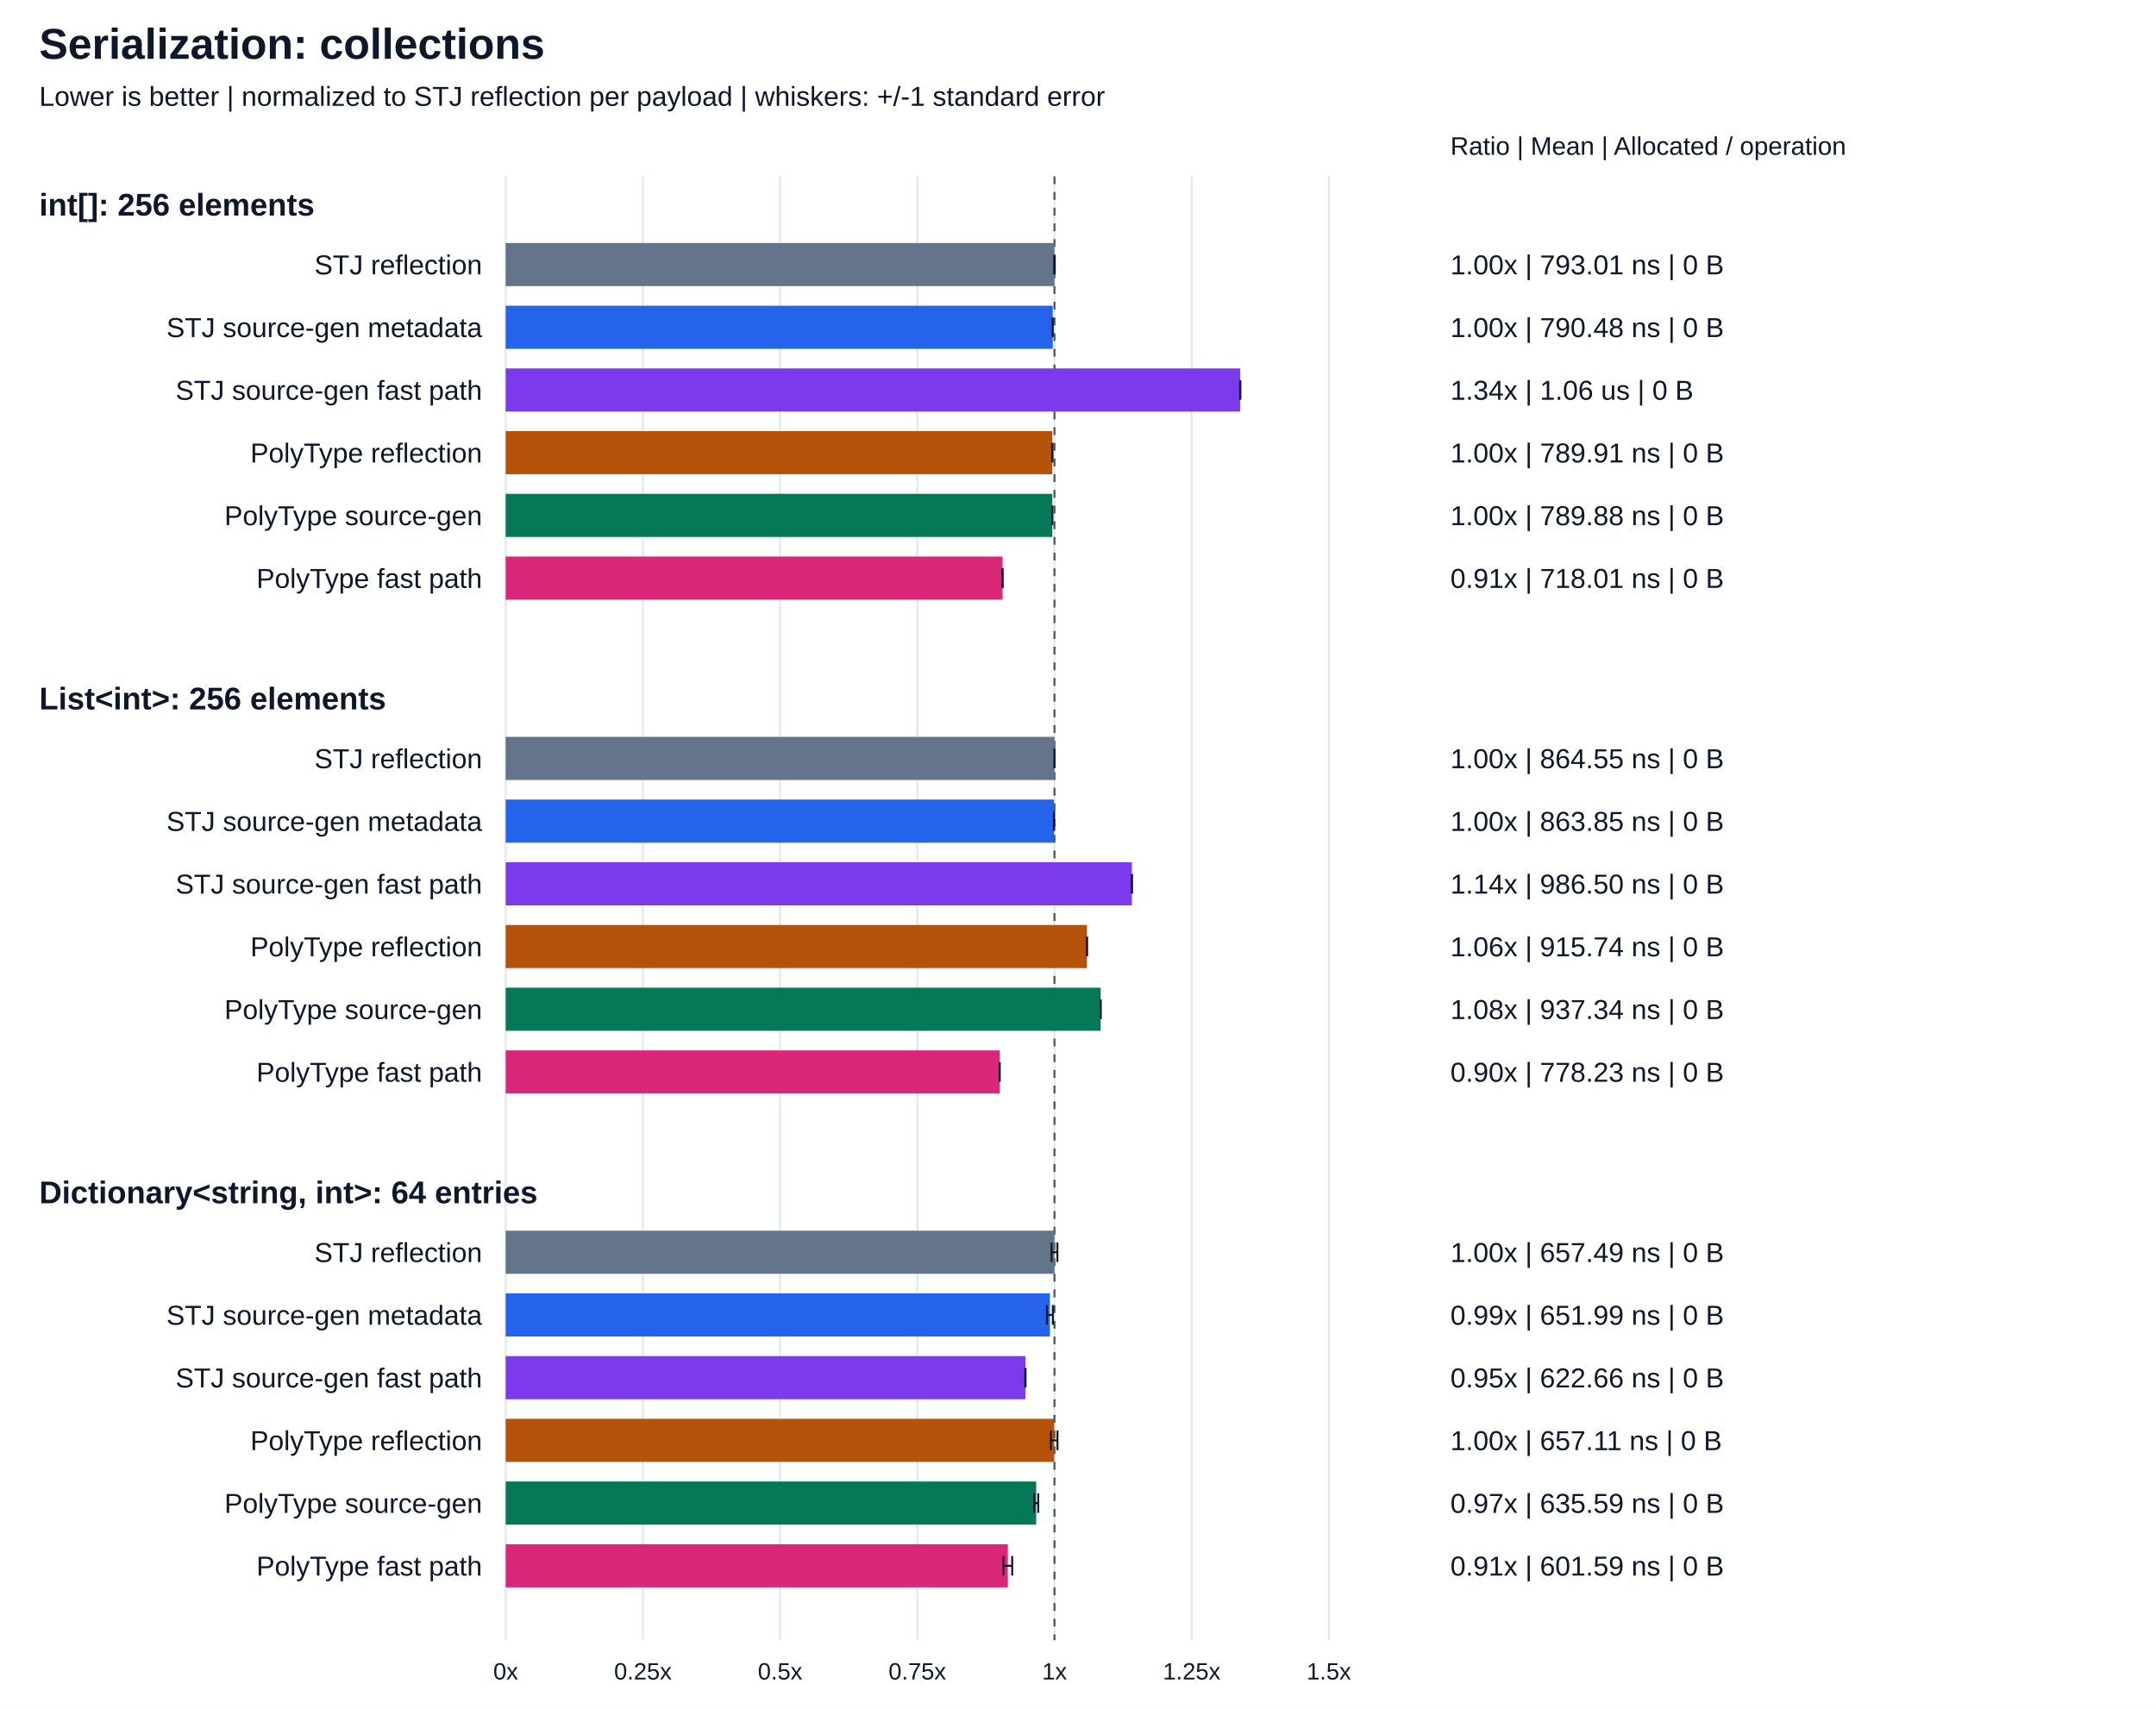
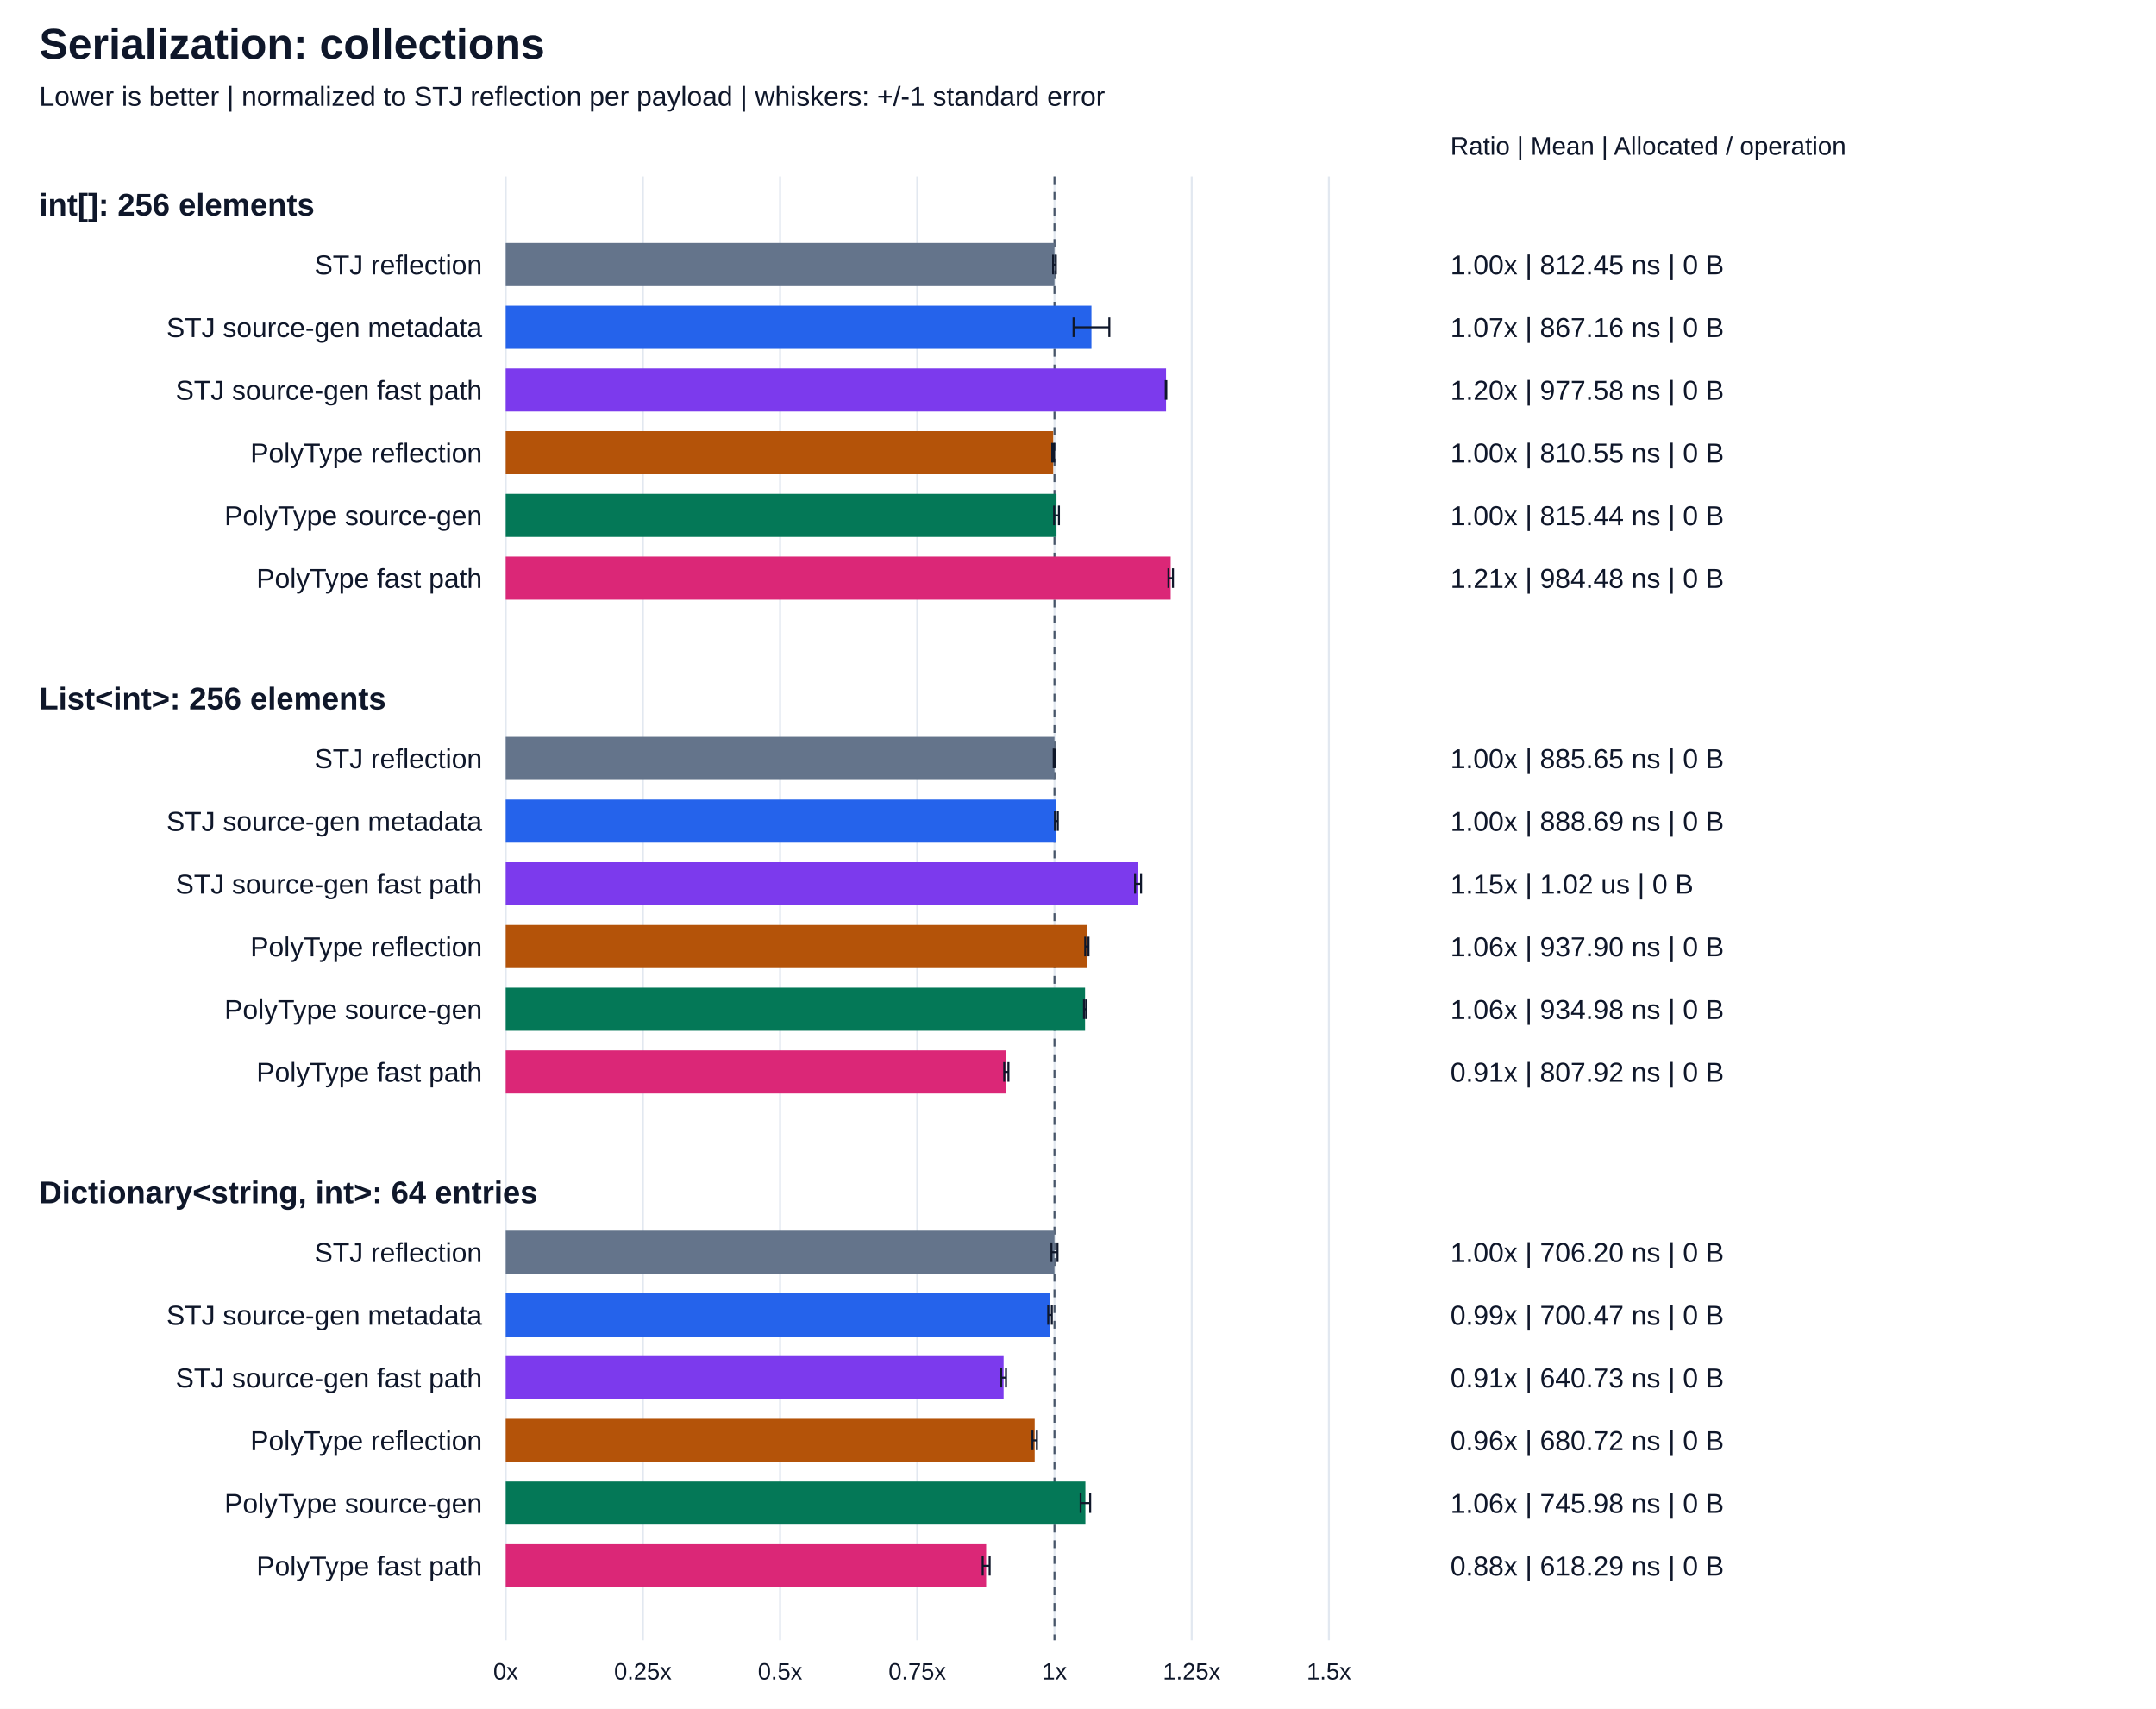
<svg xmlns="http://www.w3.org/2000/svg" width="1100" height="872" viewBox="0 0 1100 872" role="img" aria-labelledby="title desc">
  <rect width="100%" height="100%" fill="#ffffff" />
  <g font-family="Arial, sans-serif" font-size="14" fill="#0f172a">
    <text x="20" y="30" font-size="22" font-weight="bold">Serialization: collections</text>
    <text x="20" y="54">Lower is better | normalized to STJ reflection per payload | whiskers: +/-1 standard error</text>
    <text x="740" y="79" font-size="13">Ratio | Mean | Allocated / operation</text>
    <line x1="258.00" y1="90" x2="258.00" y2="837" stroke="#e2e8f0" />
    <text x="258.00" y="857" text-anchor="middle" font-size="12">0x</text>
    <line x1="328.00" y1="90" x2="328.00" y2="837" stroke="#e2e8f0" />
    <text x="328.00" y="857" text-anchor="middle" font-size="12">0.25x</text>
    <line x1="398.00" y1="90" x2="398.00" y2="837" stroke="#e2e8f0" />
    <text x="398.00" y="857" text-anchor="middle" font-size="12">0.5x</text>
    <line x1="468.00" y1="90" x2="468.00" y2="837" stroke="#e2e8f0" />
    <text x="468.00" y="857" text-anchor="middle" font-size="12">0.75x</text>
    <line x1="538.00" y1="90" x2="538.00" y2="837" stroke="#e2e8f0" />
    <text x="538.00" y="857" text-anchor="middle" font-size="12">1x</text>
    <line x1="608.00" y1="90" x2="608.00" y2="837" stroke="#e2e8f0" />
    <text x="608.00" y="857" text-anchor="middle" font-size="12">1.25x</text>
    <line x1="678.00" y1="90" x2="678.00" y2="837" stroke="#e2e8f0" />
    <text x="678.00" y="857" text-anchor="middle" font-size="12">1.5x</text>
    <line x1="538.00" y1="90" x2="538.00" y2="837" stroke="#475569" stroke-dasharray="4 4" />
    <text x="20" y="110" font-weight="bold" font-size="16">int[]: 256 elements</text>
    <text x="246" y="140" text-anchor="end">STJ reflection</text>
    <rect x="258" y="124" width="280.00" height="22" fill="#64748b" />
-     <path d="M 537.86 135 H 538.14 M 537.86 130 V 140 M 538.14 130 V 140" stroke="#0f172a" fill="none" />
-     <text x="740" y="140">1.00x | 793.01 ns | 0 B</text>
+     <path d="M 537.30 135 H 538.70 M 537.30 130 V 140 M 538.70 130 V 140" stroke="#0f172a" fill="none" />
+     <text x="740" y="140">1.00x | 812.45 ns | 0 B</text>
    <text x="246" y="172" text-anchor="end">STJ source-gen metadata</text>
-     <rect x="258" y="156" width="279.11" height="22" fill="#2563eb" />
-     <path d="M 537.08 167 H 537.13 M 537.08 162 V 172 M 537.13 162 V 172" stroke="#0f172a" fill="none" />
-     <text x="740" y="172">1.00x | 790.48 ns | 0 B</text>
+     <rect x="258" y="156" width="298.86" height="22" fill="#2563eb" />
+     <path d="M 547.73 167 H 565.98 M 547.73 162 V 172 M 565.98 162 V 172" stroke="#0f172a" fill="none" />
+     <text x="740" y="172">1.07x | 867.16 ns | 0 B</text>
    <text x="246" y="204" text-anchor="end">STJ source-gen fast path</text>
-     <rect x="258" y="188" width="374.78" height="22" fill="#7c3aed" />
-     <path d="M 632.73 199 H 632.84 M 632.73 194 V 204 M 632.84 194 V 204" stroke="#0f172a" fill="none" />
-     <text x="740" y="204">1.34x | 1.06 us | 0 B</text>
+     <rect x="258" y="188" width="336.91" height="22" fill="#7c3aed" />
+     <path d="M 594.77 199 H 595.05 M 594.77 194 V 204 M 595.05 194 V 204" stroke="#0f172a" fill="none" />
+     <text x="740" y="204">1.20x | 977.58 ns | 0 B</text>
    <text x="246" y="236" text-anchor="end">PolyType reflection</text>
-     <rect x="258" y="220" width="278.91" height="22" fill="#b45309" />
-     <path d="M 536.83 231 H 536.99 M 536.83 226 V 236 M 536.99 226 V 236" stroke="#0f172a" fill="none" />
-     <text x="740" y="236">1.00x | 789.91 ns | 0 B</text>
+     <rect x="258" y="220" width="279.35" height="22" fill="#b45309" />
+     <path d="M 536.85 231 H 537.84 M 536.85 226 V 236 M 537.84 226 V 236" stroke="#0f172a" fill="none" />
+     <text x="740" y="236">1.00x | 810.55 ns | 0 B</text>
    <text x="246" y="268" text-anchor="end">PolyType source-gen</text>
-     <rect x="258" y="252" width="278.90" height="22" fill="#047857" />
-     <path d="M 536.84 263 H 536.95 M 536.84 258 V 268 M 536.95 258 V 268" stroke="#0f172a" fill="none" />
-     <text x="740" y="268">1.00x | 789.88 ns | 0 B</text>
+     <rect x="258" y="252" width="281.03" height="22" fill="#047857" />
+     <path d="M 537.80 263 H 540.27 M 537.80 258 V 268 M 540.27 258 V 268" stroke="#0f172a" fill="none" />
+     <text x="740" y="268">1.00x | 815.44 ns | 0 B</text>
    <text x="246" y="300" text-anchor="end">PolyType fast path</text>
-     <rect x="258" y="284" width="253.52" height="22" fill="#db2777" />
-     <path d="M 511.44 295 H 511.60 M 511.44 290 V 300 M 511.60 290 V 300" stroke="#0f172a" fill="none" />
-     <text x="740" y="300">0.91x | 718.01 ns | 0 B</text>
+     <rect x="258" y="284" width="339.29" height="22" fill="#db2777" />
+     <path d="M 596.14 295 H 598.44 M 596.14 290 V 300 M 598.44 290 V 300" stroke="#0f172a" fill="none" />
+     <text x="740" y="300">1.21x | 984.48 ns | 0 B</text>
    <text x="20" y="362" font-weight="bold" font-size="16">List&lt;int&gt;: 256 elements</text>
    <text x="246" y="392" text-anchor="end">STJ reflection</text>
    <rect x="258" y="376" width="280.00" height="22" fill="#64748b" />
-     <path d="M 537.96 387 H 538.04 M 537.96 382 V 392 M 538.04 382 V 392" stroke="#0f172a" fill="none" />
-     <text x="740" y="392">1.00x | 864.55 ns | 0 B</text>
+     <path d="M 537.60 387 H 538.40 M 537.60 382 V 392 M 538.40 382 V 392" stroke="#0f172a" fill="none" />
+     <text x="740" y="392">1.00x | 885.65 ns | 0 B</text>
    <text x="246" y="424" text-anchor="end">STJ source-gen metadata</text>
-     <rect x="258" y="408" width="279.77" height="22" fill="#2563eb" />
-     <path d="M 537.72 419 H 537.83 M 537.72 414 V 424 M 537.83 414 V 424" stroke="#0f172a" fill="none" />
-     <text x="740" y="424">1.00x | 863.85 ns | 0 B</text>
+     <rect x="258" y="408" width="280.96" height="22" fill="#2563eb" />
+     <path d="M 538.23 419 H 539.70 M 538.23 414 V 424 M 539.70 414 V 424" stroke="#0f172a" fill="none" />
+     <text x="740" y="424">1.00x | 888.69 ns | 0 B</text>
    <text x="246" y="456" text-anchor="end">STJ source-gen fast path</text>
-     <rect x="258" y="440" width="319.50" height="22" fill="#7c3aed" />
-     <path d="M 577.41 451 H 577.58 M 577.41 446 V 456 M 577.58 446 V 456" stroke="#0f172a" fill="none" />
-     <text x="740" y="456">1.14x | 986.50 ns | 0 B</text>
+     <rect x="258" y="440" width="322.64" height="22" fill="#7c3aed" />
+     <path d="M 579.12 451 H 582.17 M 579.12 446 V 456 M 582.17 446 V 456" stroke="#0f172a" fill="none" />
+     <text x="740" y="456">1.15x | 1.02 us | 0 B</text>
    <text x="246" y="488" text-anchor="end">PolyType reflection</text>
-     <rect x="258" y="472" width="296.58" height="22" fill="#b45309" />
-     <path d="M 554.50 483 H 554.66 M 554.50 478 V 488 M 554.66 478 V 488" stroke="#0f172a" fill="none" />
-     <text x="740" y="488">1.06x | 915.74 ns | 0 B</text>
+     <rect x="258" y="472" width="296.52" height="22" fill="#b45309" />
+     <path d="M 553.68 483 H 555.36 M 553.68 478 V 488 M 555.36 478 V 488" stroke="#0f172a" fill="none" />
+     <text x="740" y="488">1.06x | 937.90 ns | 0 B</text>
    <text x="246" y="520" text-anchor="end">PolyType source-gen</text>
-     <rect x="258" y="504" width="303.57" height="22" fill="#047857" />
-     <path d="M 561.52 515 H 561.63 M 561.52 510 V 520 M 561.63 510 V 520" stroke="#0f172a" fill="none" />
-     <text x="740" y="520">1.08x | 937.34 ns | 0 B</text>
+     <rect x="258" y="504" width="295.60" height="22" fill="#047857" />
+     <path d="M 553.05 515 H 554.15 M 553.05 510 V 520 M 554.15 510 V 520" stroke="#0f172a" fill="none" />
+     <text x="740" y="520">1.06x | 934.98 ns | 0 B</text>
    <text x="246" y="552" text-anchor="end">PolyType fast path</text>
-     <rect x="258" y="536" width="252.05" height="22" fill="#db2777" />
-     <path d="M 510.01 547 H 510.08 M 510.01 542 V 552 M 510.08 542 V 552" stroke="#0f172a" fill="none" />
-     <text x="740" y="552">0.90x | 778.23 ns | 0 B</text>
+     <rect x="258" y="536" width="255.43" height="22" fill="#db2777" />
+     <path d="M 512.35 547 H 514.51 M 512.35 542 V 552 M 514.51 542 V 552" stroke="#0f172a" fill="none" />
+     <text x="740" y="552">0.91x | 807.92 ns | 0 B</text>
    <text x="20" y="614" font-weight="bold" font-size="16">Dictionary&lt;string, int&gt;: 64 entries</text>
    <text x="246" y="644" text-anchor="end">STJ reflection</text>
    <rect x="258" y="628" width="280.00" height="22" fill="#64748b" />
-     <path d="M 536.51 639 H 539.49 M 536.51 634 V 644 M 539.49 634 V 644" stroke="#0f172a" fill="none" />
-     <text x="740" y="644">1.00x | 657.49 ns | 0 B</text>
+     <path d="M 536.45 639 H 539.55 M 536.45 634 V 644 M 539.55 634 V 644" stroke="#0f172a" fill="none" />
+     <text x="740" y="644">1.00x | 706.20 ns | 0 B</text>
    <text x="246" y="676" text-anchor="end">STJ source-gen metadata</text>
-     <rect x="258" y="660" width="277.66" height="22" fill="#2563eb" />
-     <path d="M 534.15 671 H 537.17 M 534.15 666 V 676 M 537.17 666 V 676" stroke="#0f172a" fill="none" />
-     <text x="740" y="676">0.99x | 651.99 ns | 0 B</text>
+     <rect x="258" y="660" width="277.73" height="22" fill="#2563eb" />
+     <path d="M 534.80 671 H 536.65 M 534.80 666 V 676 M 536.65 666 V 676" stroke="#0f172a" fill="none" />
+     <text x="740" y="676">0.99x | 700.47 ns | 0 B</text>
    <text x="246" y="708" text-anchor="end">STJ source-gen fast path</text>
-     <rect x="258" y="692" width="265.17" height="22" fill="#7c3aed" />
-     <path d="M 523.11 703 H 523.23 M 523.11 698 V 708 M 523.23 698 V 708" stroke="#0f172a" fill="none" />
-     <text x="740" y="708">0.95x | 622.66 ns | 0 B</text>
+     <rect x="258" y="692" width="254.04" height="22" fill="#7c3aed" />
+     <path d="M 510.81 703 H 513.27 M 510.81 698 V 708 M 513.27 698 V 708" stroke="#0f172a" fill="none" />
+     <text x="740" y="708">0.91x | 640.73 ns | 0 B</text>
    <text x="246" y="740" text-anchor="end">PolyType reflection</text>
-     <rect x="258" y="724" width="279.84" height="22" fill="#b45309" />
-     <path d="M 536.15 735 H 539.53 M 536.15 730 V 740 M 539.53 730 V 740" stroke="#0f172a" fill="none" />
-     <text x="740" y="740">1.00x | 657.11 ns | 0 B</text>
+     <rect x="258" y="724" width="269.90" height="22" fill="#b45309" />
+     <path d="M 526.77 735 H 529.03 M 526.77 730 V 740 M 529.03 730 V 740" stroke="#0f172a" fill="none" />
+     <text x="740" y="740">0.96x | 680.72 ns | 0 B</text>
    <text x="246" y="772" text-anchor="end">PolyType source-gen</text>
-     <rect x="258" y="756" width="270.67" height="22" fill="#047857" />
-     <path d="M 527.63 767 H 529.71 M 527.63 762 V 772 M 529.71 762 V 772" stroke="#0f172a" fill="none" />
-     <text x="740" y="772">0.97x | 635.59 ns | 0 B</text>
+     <rect x="258" y="756" width="295.77" height="22" fill="#047857" />
+     <path d="M 551.33 767 H 556.21 M 551.33 762 V 772 M 556.21 762 V 772" stroke="#0f172a" fill="none" />
+     <text x="740" y="772">1.06x | 745.98 ns | 0 B</text>
    <text x="246" y="804" text-anchor="end">PolyType fast path</text>
-     <rect x="258" y="788" width="256.20" height="22" fill="#db2777" />
-     <path d="M 511.97 799 H 516.42 M 511.97 794 V 804 M 516.42 794 V 804" stroke="#0f172a" fill="none" />
-     <text x="740" y="804">0.91x | 601.59 ns | 0 B</text>
+     <rect x="258" y="788" width="245.14" height="22" fill="#db2777" />
+     <path d="M 501.37 799 H 504.92 M 501.37 794 V 804 M 504.92 794 V 804" stroke="#0f172a" fill="none" />
+     <text x="740" y="804">0.88x | 618.29 ns | 0 B</text>
  </g>
</svg>
